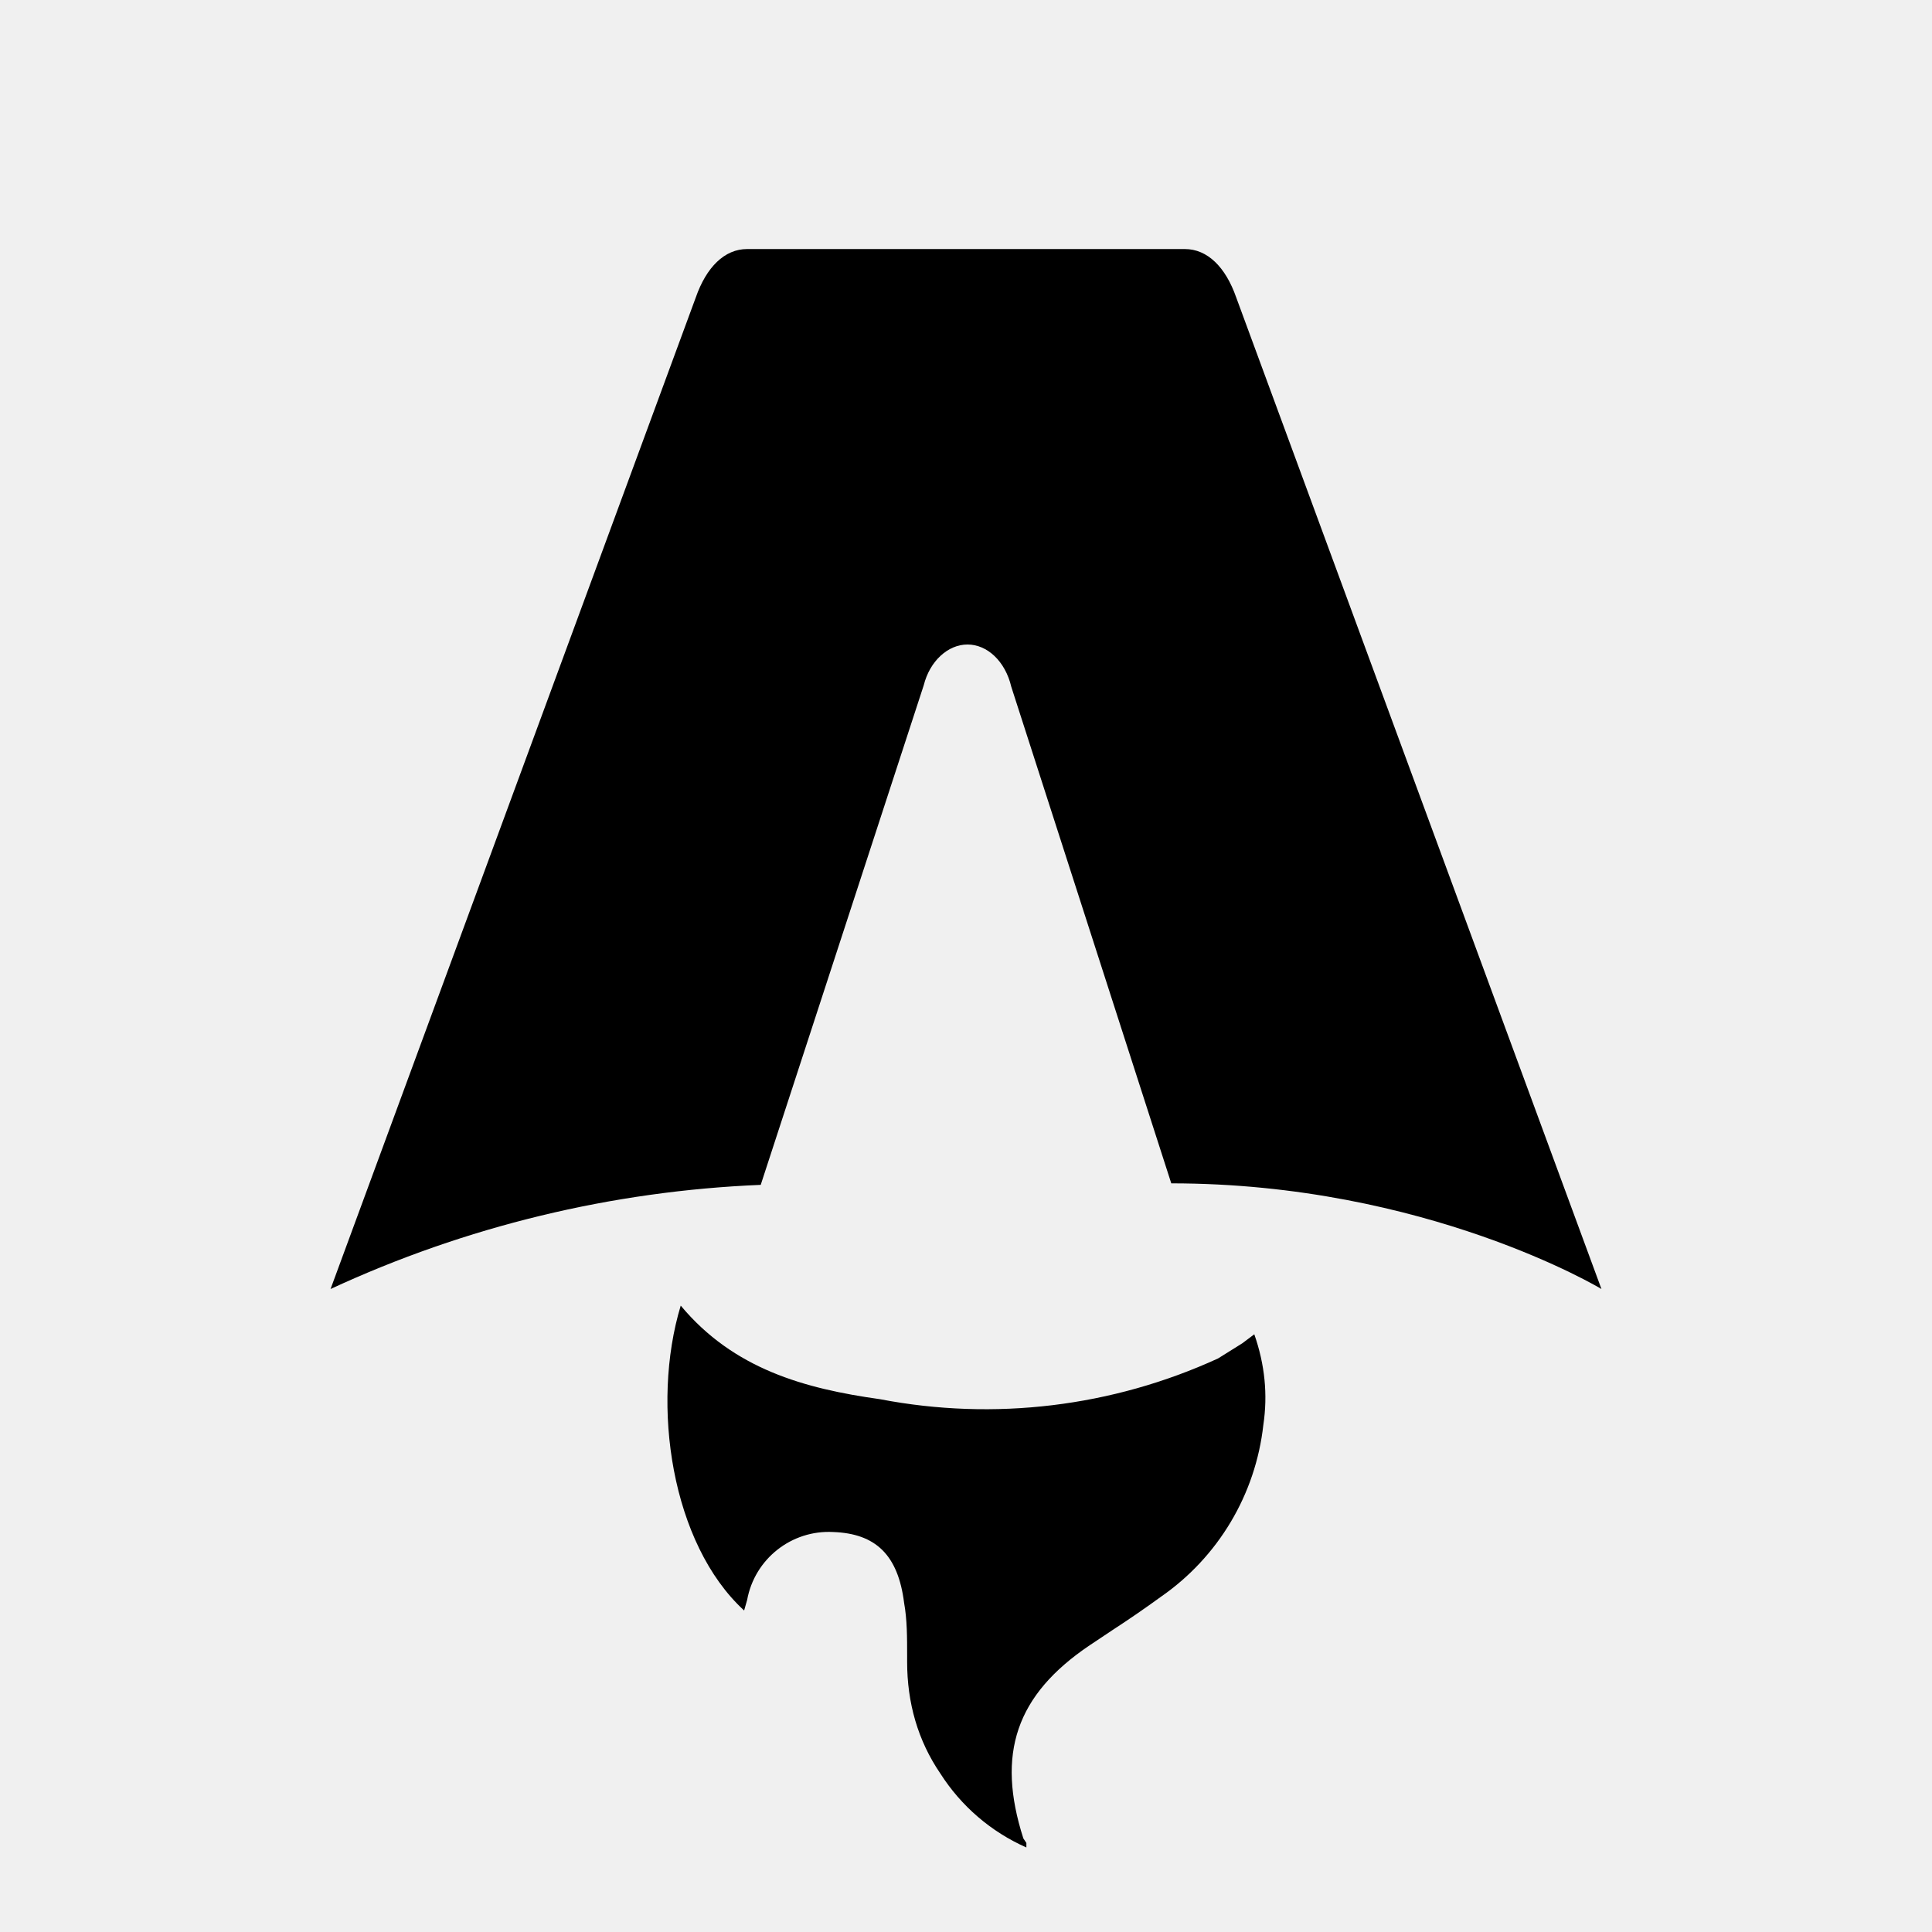
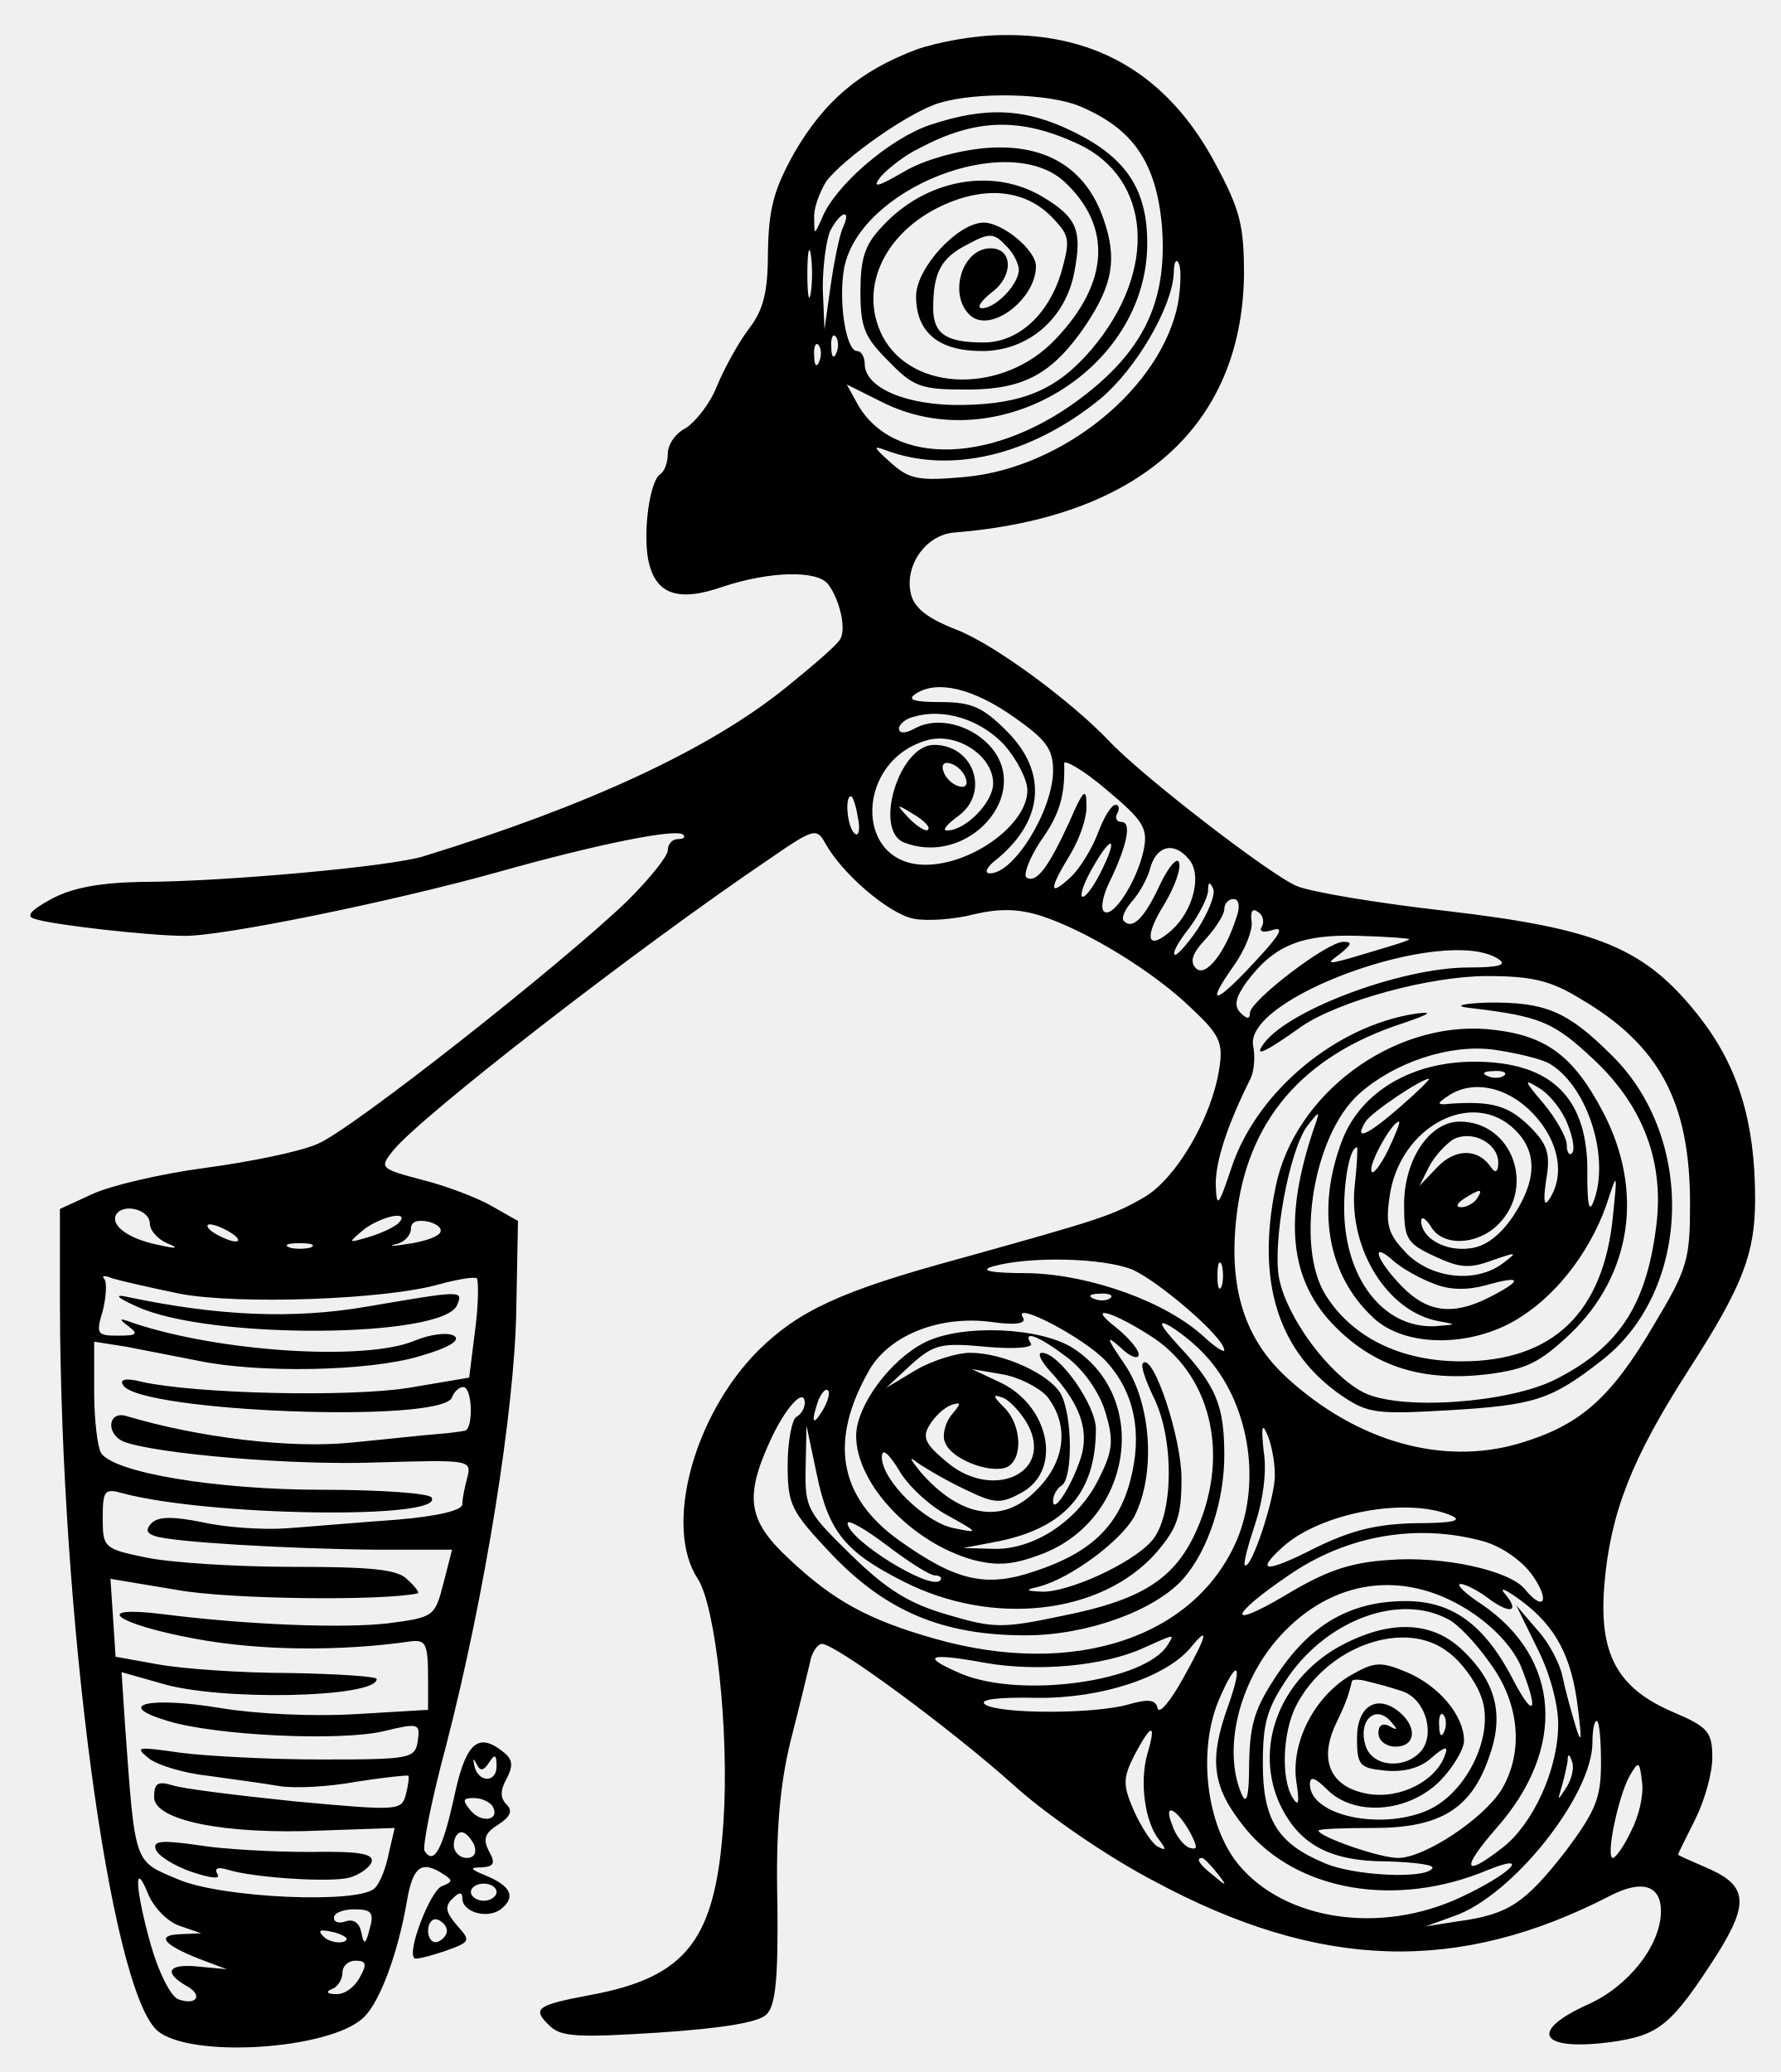
- <svg xmlns="http://www.w3.org/2000/svg" fill="none" viewBox="0 0 128 128">
-   <path d="M50.4 78.5a75.1 75.1 0 0 0-28.5 6.9l24.2-65.7c.7-2 1.9-3.2 3.4-3.2h29c1.5 0 2.7 1.2 3.4 3.2l24.2 65.7s-11.6-7-28.5-7L67 45.5c-.4-1.7-1.6-2.8-2.9-2.8-1.3 0-2.5 1.1-2.9 2.7L50.4 78.5Zm-1.1 28.2Zm-4.2-20.2c-2 6.6-.6 15.8 4.2 20.2a17.5 17.5 0 0 1 .2-.7 5.5 5.5 0 0 1 5.7-4.5c2.8.1 4.3 1.5 4.7 4.7.2 1.1.2 2.3.2 3.5v.4c0 2.7.7 5.2 2.2 7.4a13 13 0 0 0 5.7 4.9v-.3l-.2-.3c-1.8-5.6-.5-9.5 4.4-12.8l1.5-1a73 73 0 0 0 3.2-2.2 16 16 0 0 0 6.8-11.4c.3-2 .1-4-.6-6l-.8.6-1.6 1a37 37 0 0 1-22.4 2.7c-5-.7-9.7-2-13.2-6.2Z" />
-   <style>
-         path { fill: #000; }
-         @media (prefers-color-scheme: dark) {
-             path { fill: #FFF; }
-         }
-     </style>
+ <svg xmlns="http://www.w3.org/2000/svg" version="1.0" width="277.333" height="322.667" viewBox="0 0 208 242">
+   <path d="M107 5.8c-6.6 2.5-10.7 6-14.2 12-2.4 4.3-3 6.5-3.1 11.5 0 4.8-.5 6.9-2.3 9.2-1.2 1.6-2.9 4.7-3.7 6.7-.8 2-2.5 4.1-3.6 4.8-1.2.6-2.1 1.9-2.1 3 0 1-.4 2.1-.9 2.4-1.2.8-2 6.6-1.4 9.9.8 4.1 3.4 5.1 8.8 3.2 5.5-1.8 10.9-1.9 12.2-.3 1.4 1.8 2.2 5.4 1.4 6.5-.3.6-3.2 3.1-6.3 5.6-8.9 7.2-23.1 13.8-42.3 19.7-3.7 1.2-23.5 3-33 3-4.9.1-8.1.7-10.5 2-2.4 1.3-3 2-2 2.3 1.9.7 13.5 2 17.5 2 4.3.1 24.3-4 36.5-7.4 11.7-3.3 21.1-5.2 21.8-4.4.3.3 0 .5-.6.5-.7 0-1.2.6-1.2 1.3 0 .7-2.1 3.3-4.7 5.9-7.8 7.5-32.3 26.8-36.2 28.4-2 .9-7.9 2.1-13.1 2.8-5.3.7-11.2 2.1-13.3 3.1L7 141.2v11.2c.1 36.6 5.8 79.5 11.3 84.7 3.7 3.4 20.4 2.3 24.2-1.5 1.9-1.8 4-7.6 5-13.4.7-4.2 1.7-5 4.3-3.3 1.1.7 1.1.9-.2 1.4-1.3.5-4.1 7.6-3.2 8.4.1.2 1.7-.2 3.5-.8 3.1-1.1 3.1-1.2 1.5-3-1.3-1.5-1.5-2.2-.6-3.1.8-.8 1.2-.9 1.2-.1 0 1.7 3.1 2.5 4.6 1.2 1.7-1.4 1-2.7-2-3.9-1.7-.7-1.8-.9-.3-.9 1.4-.1 1.6-.5.8-1.9-.7-1.4-.5-2.1 1.1-3.1 1.4-.9 1.7-1.6 1-2.3-.8-.8-.8-1.7 0-3.1.8-1.6.7-2.3-.7-3.3-2.8-2.1-4.2-.6-5.5 5.7-1.3 5.8-2.3 7.8-3.4 6.1-.3-.4.8-6 2.5-12.3 4.6-17.8 8-39.3 8.2-50.8l.2-10.5-3-1.7c-1.7-1-5.4-2.4-8.2-3.1-4.9-1.3-5-1.4-3.4-3.4 3.2-4 28.6-23.7 44-34.1 5.2-3.6 5.5-3.6 6.5-1.8 2 3.6 7.4 8.2 10.3 8.8 1.5.3 4.7.1 7-.5 3-.7 5.2-.7 8 .2 5.2 1.7 13.1 6.5 17.5 10.8 3.3 3.1 3.7 4 3.2 7.1-.9 5.7-5 12.7-8.7 14.9-3.8 2.2-5.1 2.6-21.6 7.2-14 3.8-18.8 6.1-23.5 10.7-7.6 7.6-11.1 20.6-7.1 26.7 2.1 3.2 3.7 17.9 3 28.4-.9 13.7-4.2 18.1-15.5 20.2-6.4 1.2-6.9 1.6-4.8 3.6 1.3 1.3 3.3 1.4 12.7.8 7.5-.5 11.7-1.2 12.6-2.1 1.1-1 1.4-4.2 1.3-13.1-.2-8.3.3-13.7 1.5-18.7 1-3.9 2-8 2.3-9.3.2-1.2.9-2.2 1.4-2.2 1.6 0 14.9 9.8 22.3 16.4 3.7 3.4 11.1 8.5 16.5 11.3 19.3 10.4 35.5 10.9 53.3 1.7 3.7-1.9 5.9-1.2 5.9 1.8 0 4-3.8 8.8-8.5 10.9-7.1 3.2-5.6 5.5 2.7 4.4 5.6-.8 7-1.9 12.4-10.3 3.8-6.1 3.5-8.1-1.6-10.2-1.6-.7-3-1.3-3-1.4 0-.1.9-1.9 2-4.1 1.1-2.2 2-5.4 2-7.2 0-3-.5-3.6-4.5-5.3-6.6-2.8-8.8-6.8-8.1-15 .7-8.3 3.2-14.7 9.9-25.1 6.3-9.8 7.7-13.5 7.7-19.9 0-9-2-15.4-6.4-21.1-6.4-8.2-11.8-10.4-29.6-12.5-8-.9-15.8-2.2-17.5-2.9-3-1.2-18.3-13-22-17-4.6-4.8-13.6-11.4-17.9-13-3.3-1.3-4.8-2.5-5.2-4.1-.8-3.3 1.7-6.9 5-7.2 21.6-1.7 33.6-12.4 33.9-30 0-5.8-.4-7.6-3.3-13C136.6 9 128.3 3.9 117.1 4.1c-3.1 0-7.6.8-10.1 1.7zm19.1 6.6c6.2 2.6 8.9 6.5 9.6 13.8.7 8.5-1.8 14.3-8.8 19.8-10.5 8.3-22.8 8.7-26.9.9l-1.1-2 4 2c13.5 6.9 31.1-3.6 31.1-18.5 0-6.2-2.4-9.9-8.4-12.9-5.8-2.9-10.4-3.1-17-.9-4.7 1.6-11.1 7.1-12.6 10.9-.9 2-.9 2-.9 0-.1-1.1.6-3 1.4-4.3 2-2.7 9.8-8.2 13.3-9.2 4.4-1.3 12.7-1.1 16.3.4zm-.2 4.4c8.6 4 9.4 14.8 1.6 24-4 4.7-8 6.4-15.1 6.5-6.5.1-11.4-2-11.4-4.8 0-.8-.4-1.5-.9-1.5-1.3 0-2.2-5.9-1.5-9.7 1.8-9.3 19.1-16.1 25.7-10.1 5.6 5.2 5.3 11.8-1 18.4-6 6.4-16.7 6.3-20.2-.3-3-5.8.4-12.7 7.9-15.7 4.8-1.9 9.1-1.2 12 1.9 2 2.1 2 2.6.9 6.5-1.5 4.8-5 8-9 8-4.4 0-5.9-1-5.9-4 0-4.2.9-5.9 4.1-7.5 2.4-1.3 3-1.3 4.3.1.9.8 1.6 2.2 1.6 2.9 0 1.7-2.7 4.5-4.3 4.5-.7 0-.1-.9 1.2-1.9 2.5-1.9 2.4-5.1-.2-5.1-3.4 0-5 5.6-2.3 7.9 2.4 2 7.6-2 7.6-5.8 0-1.9-3.9-5.1-6.1-5.1-3 0-7.9 5.3-7.9 8.6 0 4.2 2.6 6.4 7.7 6.4 5.4 0 9.8-3.8 10.8-9.3.9-4.8.3-6.3-3.7-8.7-5.8-3.5-13.7-2.1-18.8 3.5-2 2.1-2.5 3.7-2.5 7.6 0 4.2.5 5.3 3.3 8.1 2.9 3 3.8 3.3 9.1 3.3 6.7 0 10-1.8 13.9-7.5 3.2-4.8 3.7-7.8 2.1-12.4-2.1-6.1-6.9-8.9-13.9-8.3-3.2.3-7.2 1.4-9.5 2.8-3.1 1.8-3.7 1.9-2.6.5.8-.9 2.8-2.5 4.5-3.3 6.6-3.5 11.8-3.6 18.5-.5zm-27.5 9.9c-.4 1-1 4-1.4 6.8l-.7 5-.2-4.8c0-2.7.4-5.7.9-6.8 1.3-2.4 2.5-2.5 1.4-.2zm-3.7 7.5c-.2 1.3-.4.3-.4-2.2s.2-3.5.4-2.3c.2 1.3.2 3.3 0 4.5zm42.9 1.2c-1.9 9.8-13.3 19.2-24.8 20.3-5.5.5-6.6.3-8.8-1.7-2-1.8-2.1-2-.5-1.4 7.5 2.8 16.9.6 25-6 4.2-3.5 8.4-10.7 8.6-14.7 0-1.3.3-1.8.6-1.1s.2 2.8-.1 4.6zm-39.9 5.8c-.3.8-.6.5-.6-.6-.1-1.1.2-1.7.5-1.3.3.3.4 1.2.1 1.9zm-2 1c-.3.8-.6.5-.6-.6-.1-1.1.2-1.7.5-1.3.3.3.4 1.2.1 1.9zm22.8 41.6c3.7 2.6 4.5 3.7 4.5 6.2 0 4.6-4.6 12.1-7.4 12-.6 0-.4-.6.4-1.3 5.9-4.6 6.5-10.4 1.6-15.3-2.8-2.8-4.1-3.4-7.7-3.4-3.3 0-4-.3-2.9-1 2.5-1.6 6.7-.6 11.5 2.8zm-1.2 3.2c1.5 1.7 2.7 4.1 2.7 5.3 0 4-6.5 8.7-11.9 8.7-8.5 0-8.2-12.4.4-14.6 3.4-.8 7.5 1.9 7.5 5.1 0 2.2-3.2 5.5-5.4 5.5-.6 0 0-.7 1.2-1.6 3.9-2.7 2-8.4-2.7-8.4-4.1 0-7.1 10-3.5 11.4 7.5 2.9 15.1-5.7 10-11.3-2.3-2.5-6.1-3.4-8.6-2.1-1.2.7-2 .7-2 .1 0-.5.8-1.2 1.8-1.4 3.4-1 7.7.3 10.5 3.3zm16.3 12.2c-.7 3.5-3.5 8-4.6 7.3-.5-.3-.2-1.8.5-3.3 2.2-4.5 2.7-7.2 1.5-7.2-.6 0-.8-.5-.5-1 .3-.6.2-1-.2-1-.5 0-1.4 1.5-2.1 3.4-.7 1.8-2.1 4.1-3.2 5.1-2.5 2.3-2.5 1.4 0-2.7 1.1-1.8 2-4.4 1.9-5.8 0-2.1-.4-1.7-2 2-2.4 5.2-3.8 7.2-5 6.5-.4-.3.3-2.2 1.6-4.2 2.3-3.2 2.9-5.4 2.8-9.1-.1-.6 2.2.7 4.9 3 4.3 3.6 4.9 4.5 4.4 7zm-20.8-8.3c.3.8-.1 1.2-.9.9-.7-.2-1.5-1-1.7-1.7-.3-.8.1-1.2.9-.9.7.2 1.5 1 1.7 1.7zm-12.6 4.6c.3 1.3.1 2.2-.3 1.9-.9-.5-1.3-4.4-.5-4.4.2 0 .6 1.1.8 2.5zm8.2 1.4c-.2.3-1.2-.3-2.2-1.3-1.6-1.7-1.6-1.8.5-.5 1.2.7 2 1.5 1.7 1.8zm20.1 5.1c-.9 1.8-1.9 3-2.1 2.7-.3-.2.3-1.8 1.3-3.5 2.3-4 2.9-3.3.8.8zm10.4-1.6c1.5 1.8.5 5.9-2 8.2-2.9 2.6-3.4 1-.9-3 1.2-2 2-4.2 1.7-4.9-.2-.6-1.2.5-2.2 2.6-1.8 3.9-3.2 5.3-4.2 4.3-.4-.3.1-1.4.9-2.3.9-1 1.9-2.8 2.2-4.1.8-2.5 2.8-2.9 4.5-.8zm1 8.1c-1.3 1.9-2.5 3.2-2.7 3-.3-.2.5-1.6 1.7-3.1 1.1-1.5 2.1-3.4 2.2-4.3 0-1.1.2-1.2.6-.3.3.7-.6 2.8-1.8 4.7zm4.5-1.3c-1.3 4.1-3.6 7-4.7 5.9-.8-.8-.4-1.8 1.1-3.4 1.2-1.3 2.2-2.9 2.2-3.5 0-.7.5-1.2 1.1-1.2.6 0 .8.9.3 2.2zm3 1c-.4.6.1.8 1.3.4 1.4-.4.7.7-2.1 3.7-4.7 5.1-5.9 5.3-2.5.5 1.3-1.8 2.2-4.1 2.1-5.1-.2-1.2.1-1.7.7-1.2.6.3.8 1.1.5 1.7zm17.2 1.5c-.1.2-2.5.9-5.2 1.7-4.3 1.3-4.7 1.3-3 .1 1.5-1.2 1.6-1.5.5-1.5-1.9 0-10.9 6.9-10.9 8.3 0 .8-.4.7-1.1 0-.8-.8-.6-1.8.7-3.6 3.2-4.3 6.4-5.6 13.1-5.4 3.4.1 6 .3 5.9.4zM175 112c1.1.7.1 1-3.5 1-8 0-21.7 5.2-24.1 9.2-.8 1.2.4.7 4.6-2.3 4.4-3 15-5.9 21.7-5.9 5.1 0 7.4.5 10.8 2.6 9.3 5.4 12.9 12.1 12.9 24 0 6.5-.3 7.6-4.2 14.1-5.1 8.7-8.7 11.8-15.8 13.9-8.9 2.6-18.9-.2-27.1-7.7-4.9-4.5-6.8-10.4-5.9-18.6 1.2-11.3 7.7-19 19.5-22.8 3.2-1.1 3.6-1.4 1.4-1.1-9.2 1.4-18.4 9-21.4 17.8-1.6 4.8-1.8 5-1.9 2.1 0-2.8 1.4-7 4.1-12.4.4-.9.5-2.5.3-3.6-1.5-5.7 22.4-14.3 28.6-10.3zM17.5 142.9c0 .8.9 1.8 2 2.3 1.5.6 1.2.7-1 .2-3.5-.7-5.7-2.3-4.9-3.6.9-1.3 3.9-.5 3.9 1.1zm29 0c-.6.5-2.1 1.2-3.5 1.6-2.4.7-2.4.7-.5-.9 2.1-1.6 5.6-2.3 4-.7zm4.8 1.2c-.5.5-2.2 1-3.8 1.2-1.7.3-2.2.2-1.2 0 .9-.2 1.7-1 1.7-1.8s.7-1.1 2.1-.8c1.1.3 1.7.9 1.2 1.4zM27 144c.8.5 1.1 1 .5 1-.5 0-1.7-.5-2.5-1s-1-1-.5-1c.6 0 1.7.5 2.5 1zm9.3 1.7c-.7.2-1.9.2-2.5 0-.7-.3-.2-.5 1.2-.5s1.9.2 1.3.5zm96 2.6c3.1 1.4 10.7 7.9 10.7 9.4 0 .3-1-.3-2.3-1.5-4.4-4.1-13.2-7.3-20.5-7.5-4.5 0-5.9-.3-4.2-.8 4.3-1.2 12.9-1 16.3.4zm10.4 1.9c-.3.7-.5.2-.5-1.2s.2-1.9.5-1.3c.2.7.2 1.9 0 2.5zm-121.7.9c6.8 1.3 24 .7 30.3-1.1 2.2-.6 4.1-.9 4.4-.7.2.3.2 3-.2 6l-.7 5.6-7.1 1.2c-7 1.1-24.7.7-31.1-.7-1.9-.5-2.7-.3-2.2.4 1.9 3.1 37.3 4.5 38.4 1.4.2-.6.8-1.2 1.3-1.2 1.1 0 1.2 4.9.2 5.1-.5.1-1.9.3-3.3.4-1.4.1-5.9.6-10.1 1-7 .7-17.7-.6-26.1-3.1-2.2-.7-2.5 2.1-.3 3 3.8 1.4 19.8 2.8 29.7 2.4 10.5-.3 10.9-.3 10.4 1.7-.3 1.1-.6 2.5-.6 3.2 0 .7-2.9 1.4-7.7 1.8-4.3.3-10 .8-12.8 1-2.7.2-7.2-.1-9.8-.7-3.5-.7-5.2-.7-6 .1-.7.7-.6 1.2.4 1.5 1.9.7 15.5 1.5 26 1.6h8.7l-1 3.9c-1 3.9-1.1 4-6.5 4.7-5.2.6-16.3.2-26.5-1.1-8.3-1-5.2 1.2 4 2.9 7.5 1.4 16.9 1.5 25.2.3 1.8-.2 2 .3 2 4.7v3.3l-8.4.5c-4.9.3-11.6 0-15.8-.7-8.4-1.4-12.6-.4-6.2 1.5 5.5 1.7 20.1 2.4 25.2 1.2 4.1-1 4.3-.9 4 1.1-.3 2.1-.8 2.2-11.3 2.2-6 0-13.5-.4-16.5-.8-4.9-.7-5.3-.7-3.7.6.9.8 4.1 1.8 7 2.1 2.8.4 6.6.9 8.3 1.2 1.7.3 5.8.1 9-.5 3.2-.5 6-.8 6.1-.7.1.1 0 1.1-.3 2.2-.5 1.9-.9 1.9-12.9.8-6.8-.7-13.3-1.5-14.4-1.9-1.7-.5-2.1-.2-2.1 1.4 0 2.7 8.2 4.4 19.5 3.9l8.6-.3-.7 3c-.3 1.6-1 3.4-1.6 4-1.7 1.9-17.9 1.2-23-1-5.2-2.2-5-1.5-6.2-18.1l-.4-6.1 4.6 1.3c6.8 2.1 25.2 1.7 25.2-.5 0-.3-4.6-.6-10.2-.7-5.7 0-12.5-.5-15.3-1l-5-.9-.3-4.6-.3-4.5 7.8 1.3c6 1.1 23.9 1.3 28.1.4.2-.1-.3-.8-1.2-1.6-1.1-1.2-4.1-1.5-13.5-1.5-6.6 0-14.3-.5-17.1-1.1-4.9-1-5-1.2-5-4.6 0-3.2.2-3.5 2.3-2.9 10.1 2.7 37.8 3.1 36.1.5-.3-.5-6-.9-12.7-.9-12.5 0-24.4-2-25.9-4.3-.4-.7-.8-3.8-.8-7.1v-5.9l3.8.6c2 .4 5.7 1.1 8.2 1.6 7 1.5 20 1.3 26-.5 3.5-1 4.9-1.9 4-2.4-.7-.4-2.7-.2-4.6.6-5.8 2.4-22.8 1.3-32.9-2.1-1.6-.6-1.7-.5-.5.4s1 1.1-1.2 1.1c-2.5 0-2.6-.2-1.8-2.9.4-1.6.5-3.3.2-3.7-.4-.4 0-.5.9-.1 1 .3 4.5 1.1 7.9 1.8zm108.7.5c-.3.3-1.2.4-1.9.1-.8-.3-.5-.6.6-.6 1.1-.1 1.7.2 1.3.5zm-.5 7.4c3.3 3.6 4.3 8.4 2.8 14-1.4 5.3-4.7 8.4-11.1 10.5-5.8 2-9.3 1.1-15.9-3.6-7.1-5.1-8.2-11.7-3.4-20 2.4-4 8.2-6.3 14.2-5.5 2.8.4 4.1.2 3.7-.5-1.4-2.1 7.1 2.3 9.7 5.1zm5.6-2.7c6.9 4.7 8.9 14.2 4.7 23-2.5 5.2-6.3 7.6-15.3 9.4-7.1 1.5-8.1 1.5-13.5-.1-4.5-1.3-7.1-2.9-11.3-7-5.1-5-5.4-5.4-5.3-10.2l.1-4.9 1.2 5.7c1.4 6.8 3.4 9.1 10.1 12.5 10.4 5.3 23.1 3.9 29.5-3.3 2.5-2.9 3-4.3 3-8.7 0-4.8-3.3-14.7-4.5-13.5-.3.3.3 2 1.2 3.9 2.5 4.9 2.4 14-.2 16.9-2.4 2.7-9.8 6-12.8 5.9-2-.1-2-.2-.3-.6 3.7-1 9.5-5.3 11.1-8.2 2.5-4.9 2-13.1-1.1-17.7-2.2-3.2-2.3-3.6-.5-2 1.1 1.1 2.1 1.4 2.1.8 0-.6-1.2-2-2.7-3.2-3.6-2.8-.2-1.8 4.5 1.3zm5.9 1.9c5.1 5.4 6.7 14.6 3.8 21.6-4.9 11.5-19.1 16.2-35.3 11.6-7.8-2.2-11.9-4.5-16.9-9.2-4.9-4.5-5.4-7.2-2.4-13.8 1.8-4 4.1-6.5 4.1-4.5 0 .5-.4 1.3-1 1.6-.5.3-1 2.9-1 5.6 0 4.7.4 5.4 5.1 10.4 6.4 6.7 13 9.5 22.7 9.5 7.2 0 15.1-2.9 18.4-6.6 2.9-3.3 4.8-9.1 4.8-14.4 0-5.8-.9-8.1-5.4-12.9-2.1-2.3-2.4-3-1.1-2.3 1.1.6 3 2.1 4.2 3.4zm-44.6 6.5c-1.2 2-1.4 1.4-.5-1.2.4-.9.9-1.4 1.1-1.1.3.2 0 1.3-.6 2.3zm52.8 7.5c.1 2.6-2.8 11.3-3.5 10.6-.2-.2.4-2.4 1.2-4.8.9-2.7 1.4-6.1 1-8.5-.3-2.8-.2-3.4.4-2 .5 1.1.9 3.2.9 4.7zm20.6 4.8c1.4.6.2.9-4.1.9-4.6.1-7.5.8-11.8 2.9-5.7 2.9-7.1 2.9-3.8-.1 4.4-4 14.5-5.9 19.7-3.7zm-60.3 7c.6 0 .9.3.6.6-1.2 1.2-10.8-4.8-10.8-6.7 0-.5 2.1.7 4.6 2.6 2.5 1.9 5 3.5 5.6 3.5zm64-4c2.2.6 4.6 2.3 5.8 4 2.1 3 1.3 4.3-.9 1.6-1.8-2.2-9.6-3.9-15.9-3.4-4.6.3-7.4 1.3-12.2 4.2-6.8 4-6.4 2.3.5-2.4 6.8-4.7 15-6.1 22.7-4zm-1.8 8c3 1.9 5.2 4.3 6.2 6.5 2.1 5.2 1.7 6.5-.7 2-3.4-6.7-7.2-9.5-12.7-9.5-6.3 0-11 2.6-14.9 8.4-2.7 4-3.3 5.8-3.4 10.5 0 4-.3 5-.9 3.6-2.2-5.2-.3-13.1 4.5-18.4 6.1-6.7 14.4-7.8 21.9-3.1zm2.2-1.5c2.6 2 4 1.9 2.3-.2-.9-1-.2-.8 1.7.6 4.1 3 6 6.6 6.7 12.6.5 3.9.4 4.3-.3 2-.5-1.7-1.2-4.2-1.5-5.7-.3-1.5-1.6-4-3-5.5l-2.4-2.8 2.4 4.9c1.5 2.9 2.5 6.6 2.5 9 0 5.2-2.9 11.6-6.5 14.4-4.6 3.6-4.9 2.5-.7-2.3 8.2-9.3 7.5-19.8-1.7-26.1-2-1.3-3.1-2.4-2.5-2.4.5 0 1.9.7 3 1.5zm-4.5 2.6c1.1.5 3.3 2.8 4.9 5.1 3.5 4.7 4 10.4 1.4 14.8-2.1 3.4-9 8-12.1 8-2.2 0-9.3-2.5-9.3-3.2 0-.2 2.9-.3 6.4-.3 7.8 0 11.4-2.2 13.5-8.2 1.8-4.9.9-8.7-2.9-12.4-3.5-3.5-8.3-3.8-14-.9-7.2 3.7-10.5 11.5-7.7 18.3 2.2 5 5.8 7.1 12.7 7.1 3.2.1 5.6.4 5.3.8-.7 1.3-9.2.9-12.6-.6-5.5-2.3-7.2-5.1-7.2-11.6 0-4.9.5-6.5 3-10.2 4.7-6.7 13-9.7 18.6-6.7zm-32.7 3c-2.6 4.3-17.1 6.3-24.1 3.4-4.9-2.1-3.9-2.5 2.7-1.3 6.1 1.1 13.9.4 18.5-1.7 3.8-1.7 3.7-1.7 2.9-.4zm1.8 3.9c-1.5 2.7-2.8 4.3-3 3.5-.2-1-1.1-1.1-3.5-.4-4 1.1-14.8 1.1-16.6 0-.9-.6 1.4-.9 6-.8 7.5.1 15.1-2.4 18-5.9 2.2-2.7 1.9-1.4-.9 3.6zm31-3c1.4 1 3.1 3.3 3.7 4.9 1.9 4.4-1.5 11.6-6.3 13.6-5.5 2.3-13.6.5-13.6-3.1 0-1 .6-.8 2 .6 3.2 3.2 9.4 2.7 13.1-.9 1.6-1.6 2.9-3.8 2.9-4.8 0-2.9-2.9-6.4-6.7-8-3.1-1.3-3.8-1.2-6.6.4-4.2 2.5-6.9 7.8-6.3 12.3.4 2.5.3 3.1-.4 2-1.4-2.2-1.2-7.7.4-10.8 3.6-7 12.8-10.2 17.8-6.2zm-25.7 6.1c-2.4 6.6-1.9 9.7 2 14.5 6 7.3 17.6 9.3 28.3 4.8 5.2-2.1 2.6.5-3.2 3.2-9.4 4.4-20.6 2.7-26-3.9-3.7-4.6-4.7-13.1-2.3-19 2.1-5 3-4.7 1.2.4zm20.2-1.6c2.7.8 4 4.9 2.3 7-1.9 2.2-5.7 1.9-6.5-.6-.9-2.8 1-4.8 2.8-3 1 1.1 1 1.3 0 .7-.8-.4-1.3-.1-1.3.8s.9 1.6 2 1.6c2.3 0 2.6-2.2.5-4-2.6-2.2-5-.8-5 3 0 3.2.3 3.5 3.3 3.8 2.2.2 4.1-.3 5.4-1.5 1.5-1.3 2-1.4 1.6-.4-1 3.1-5.3 5.3-9.1 4.6-4.4-.8-5.7-4-3.6-8.3 1.2-2.5 1.4-3.2 1.8-4.8 0-.3.9-.3 1.9 0 .9.2 2.7.7 3.9 1.1zm5 4.7c-.3.8-.6.5-.6-.6-.1-1.1.2-1.7.5-1.3.3.3.4 1.2.1 1.9zm18.3 3.7c0 4.1-.6 5.6-4.2 10.4-4.7 6-6.6 7.3-12.5 8.1l-3.8.6 3.3-1.2c6.8-2.3 16.2-14.1 16.2-20.3 0-1.4.2-2.5.5-2.5s.5 2.2.5 4.9zm-53-1c-.9 3.2-.3 7.9 1.4 10 .9 1.2.8 1.3-.3.7-.7-.5-1.9-2.4-2.7-4.2-1.3-3-1.2-3.8.1-6.4 2-3.8 2.6-3.8 1.5-.1zm-76.9 1c.7-1.1.9-1 .9.4 0 2-2.2 1.9-2.6-.1-.2-.9-.1-.9.3-.1s.8.7 1.4-.2zm125.9 2.8c-1.1 1.7-1.1 1.7-.6 0 .3-1 .6-2.4.7-3 0-.9.2-.9.5 0 .3.7 0 2-.6 3zm7.5 5.2c-.8 1.7-1.8 3.1-2.1 3.1-.9 0 .6-7.1 1.9-9.5 1.1-1.9 1.2-1.9 1.5.7.2 1.5-.4 4-1.3 5.7zm-133-3c1 1.7-1.2 2.1-2.5.6-1-1.2-1-1.5.3-1.5.9 0 1.8.4 2.2.9zm81.6 3.3c.8 1.6.8 1.9-.2 1.6-.6-.2-1.6-1.4-2-2.7-1.1-2.7.6-1.9 2.2 1.1zm-83.7 1.3c.3.9 0 1.5-.9 1.5-.8 0-1.5-.7-1.5-1.5s.4-1.5.9-1.5 1.1.7 1.5 1.5zm86.7 3.2c1.3 1.6 1.2 1.7-.3.4-1.7-1.3-2.2-2.1-1.4-2.1.2 0 1 .8 1.7 1.7zm-121.2 6.2 2.6.9-2.4.1c-2.9.1-2.1 1.2 2.2 2.9l3.2 1.2-3.2-.3c-3.6-.4-4.3.6-1.6 2.2 2.1 1.1 1.3 2.4-.9 1.6-.9-.4-2.3-3.2-3.2-6.4-1.8-6.4-2-10.1-.3-5.9.6 1.5 2.2 3.2 3.6 3.7zM58 221c0 .5-.7 1-1.5 1s-1.5-.5-1.5-1c0-.6.7-1 1.5-1s1.5.4 1.5 1zm-14.8 4.2c-.5 2-.7 2-1 .5-.2-1.1-.9-1.6-1.8-1.3-.8.3-1.4.1-1.4-.4 0-.6 1.1-1 2.4-1 2 0 2.3.4 1.8 2.2zm9 .3c0 .5-.5 1.1-1.1 1.3-.6.2-1.1-.4-1.1-1.3s.5-1.5 1.1-1.3c.6.2 1.1.8 1.1 1.3zm-12.1 1.3c-.7.2-1.8-.1-2.3-.6-.8-.8-.4-.9 1.3-.5 1.3.4 1.8.8 1 1.1zM42 231c-.6 1.1-1.8 2-2.8 1.9-1 0-1.2-.3-.4-.6.6-.2 1.2-1.1 1.2-1.9 0-.8.7-1.4 1.5-1.4 1.3 0 1.4.4.5 2z" />
+   <path d="M171.5 117.7c8.4 1 9.9 1.6 14.6 6 5.9 5.5 8.4 12.2 7.3 19.9-1.2 9-4.4 13.8-11.7 17.5-5.5 2.8-18.3 3.7-22.5 1.5-4-2.1-8.9-8.7-9.8-13.3-.8-4.2 1.2-15 3.3-17.8 1.4-1.8 1.5-1.8.9-.1-3.8 11-3 18.2 2.4 23.6 4.7 4.7 10.3 6.4 17.8 5.5 4.5-.6 6-1.3 9.7-4.8 7.1-6.9 8.5-16.6 3.8-25.7-3.6-6.9-6.9-9.2-13.6-9.8-11.1-.9-22.5 7.6-24.7 18.4-2.3 11.1.3 19.3 7.7 24.4 3.1 2.1 4.1 2.2 12.7 1.7 9.9-.6 11.8-1.2 17.8-5.9 10.3-8.1 10.9-25.8 1.1-35.5-5.2-5.2-7.8-6.3-14.6-6.2-2.9.1-3.9.4-2.2.6zm9.6 6.6c4.4 2.7 7 11.1 5 16.1-.5 1.3-.7.2-.7-3.1.2-9-4.1-13.3-13.2-13.3-7.3 0-13.2 3.5-15.4 9.1-3.1 8-1.8 15.8 3.6 20.8 3.8 3.6 11.9 3.5 17.4-.2 4.5-2.9 8.4-8.3 10.1-13.8 1-3 1-2.8.5 2.1-1.1 11.3-7 17-17.7 17-7.1 0-12.8-2.8-15.9-7.8-3.5-5.7-1.4-18.6 3.9-23.4 4.1-3.7 10.6-5.9 15.8-5.2 2.7.4 5.7 1.1 6.6 1.7zm-5.4 1.3c-.3.3-1.2.4-1.9.1-.8-.3-.5-.6.6-.6 1.1-.1 1.7.2 1.3.5zm-12.3 3.8c-3.8 3.3-5.3 3.9-3.9 1.6.7-1.1 6.5-5 7.4-5 .2 0-1.3 1.5-3.5 3.4zm19.7 1.9c.6 1.5.9 3 .5 3.4-.3.3-.6-.1-.6-1 0-.8-1.2-3-2.7-4.8-2.3-2.7-2.4-3-.5-1.8 1.2.7 2.7 2.6 3.3 4.2zm-4-1.2c3 3.2 3.7 7.1 1.9 9.9-.6 1-.8.4-.4-2.2.5-3 .2-4.1-1.9-6.2-2.5-2.5-4.5-3-9.2-2.7-1.7.2-1.7 0-.5-.8 2.9-2.1 7.1-1.2 10.1 2zM177 132c2.6 2.6 2.5 5.9-.3 10.1-1.5 2.2-3.2 3.5-5 3.7-2.9.4-5.7-1.2-5.7-3.2 0-.6.5-.3 1.1.6 1.3 2.4 5.4 2.3 7.9-.2 4.4-4.4 1.6-12-4.5-12-3.5 0-6.5 4.4-6.5 9.7 0 4 .3 4.5 3.5 6 3 1.4 4.1 1.5 6.8.5 2.9-1 3-1 1.3.3-3.1 2.4-8.3 1.9-11.3-1.1-2.1-2.2-2.5-3.2-2-6.6 1.1-8.2 9.7-12.8 14.7-7.8zm-14.9 2.4c-.9 1.8-1.8 2.9-1.9 2.4-.4-.8 2.4-5.8 3.2-5.8.2 0-.4 1.5-1.3 3.4zm12.9 1.4c0 1-.3 1.3-.8.6-1.5-2.3-4.2-2.3-6.3-.1l-2.1 2.2 1.1-2.2c.6-1.2 1.9-2.6 2.8-3.2 2.2-1.2 5.3.4 5.3 2.7zm-16.8 3c-.6 7.2 3.9 14.4 9.8 15.5 2.2.4 2.2.4-.5.6-6 .2-10.5-5.7-10.5-13.8 0-3.5.7-7.1 1.5-7.1.1 0 0 2.2-.3 4.8zm14.3 1.2c-.3.5-1.2 1-1.8 1-.7 0-.6-.4.3-1 1.9-1.2 2.3-1.2 1.5 0zm-5.1 9.9c1.9.8 4 .8 6.2.2 4.2-1.2 4.3-.6.4 1.4-4.3 2.2-7.3 1.8-10.3-1.3-3-3.1-3.7-5.4-.9-2.9.9.8 3 2 4.6 2.6zM16 152.6c8.4 3.9 35.9 3.7 37.4-.2.7-1.7.6-1.7-10.5.2-8.7 1.5-17.4 1.1-27.9-1.1-1.7-.4-1.5 0 1 1.1zM18.2 216c.2.7 2.1 1.9 4.1 2.6 2.4.8 3.5.9 3.1.3-.4-.7 0-.9 1.3-.5 2.9.9 11.9 1.5 14.1.9 1.1-.3 2.3-1.1 2.6-1.8.3-1-1.4-1.3-7.2-1.2-4.2 0-10.1-.3-13.1-.8-4.2-.6-5.3-.5-4.9.5zM108 156.8c-4 2-8 7.4-8 10.9 0 5.6 6.5 12.5 13.7 14.5 2.8.7 4.6.6 8-.7 10.5-4 12.7-18.1 3.7-24-3.8-2.5-13.1-2.9-17.4-.7zm16.6 1.7c2 1.5 3.8 4.1 4.5 6.4 1 3.3.9 4.5-.7 7.7-2.4 5-7.6 8.4-12.3 8.3l-3.6-.1 4.2-.8c7.7-1.6 11.3-5.7 11.3-13.1 0-2.8-4.3-8.9-6.3-8.9-.6 0-.1 1 1 2.2 3.3 3.6 4.4 6.5 3.7 9.5-.8 3.1-3.4 7.4-3.4 5.6 0-.7.5-1.5 1-1.8 1.3-.8 1.3-8.1-.1-10.7-1.3-2.3-6.7-4.8-10.6-4.8-1.5 0-4.4.9-6.3 2l-3.5 2.1 2.9-2.7c2.7-2.4 3.5-2.6 8.8-2.1 3.3.3 5.6.1 5.2-.4-1-1.6.9-.9 4.2 1.6zm-2.3 4.6c2.6 3.3 2.2 7.6-1.3 11-3.9 4-8.9 3.1-13.5-2.2-1.2-1.5-1.4-1.9-.4-1.1 1 .7 3.4 2.1 5.5 3.1 3.5 1.7 4.2 1.8 6.6.5 5-2.6 3.4-10.3-2.5-13l-3.2-1.5 3.5.6c1.9.3 4.3 1.5 5.3 2.6zm-2.3 3.2c3.2 5.8-4.2 9.1-9.6 4.3-2.4-2-2.7-2.8-1.8-4.2.6-1 1.7-2 2.5-2.3 1.2-.4 1.2-.2 0 1.2-.7.9-1.1 2.4-.7 3.2.7 1.9 5.1 3.6 7.1 2.9 2-.8 1.9-4.9-.2-7-1.3-1.3-1.4-1.6-.3-1.2.8.2 2.2 1.7 3 3.1zm-9.3 10.7c3.6 2 3.7 2.1.8 1.5-3.4-.6-8.5-5.6-8.5-8.3 0-1.1.7-.6 2 1.5 1 1.8 3.6 4.2 5.7 5.3z" />
</svg>
